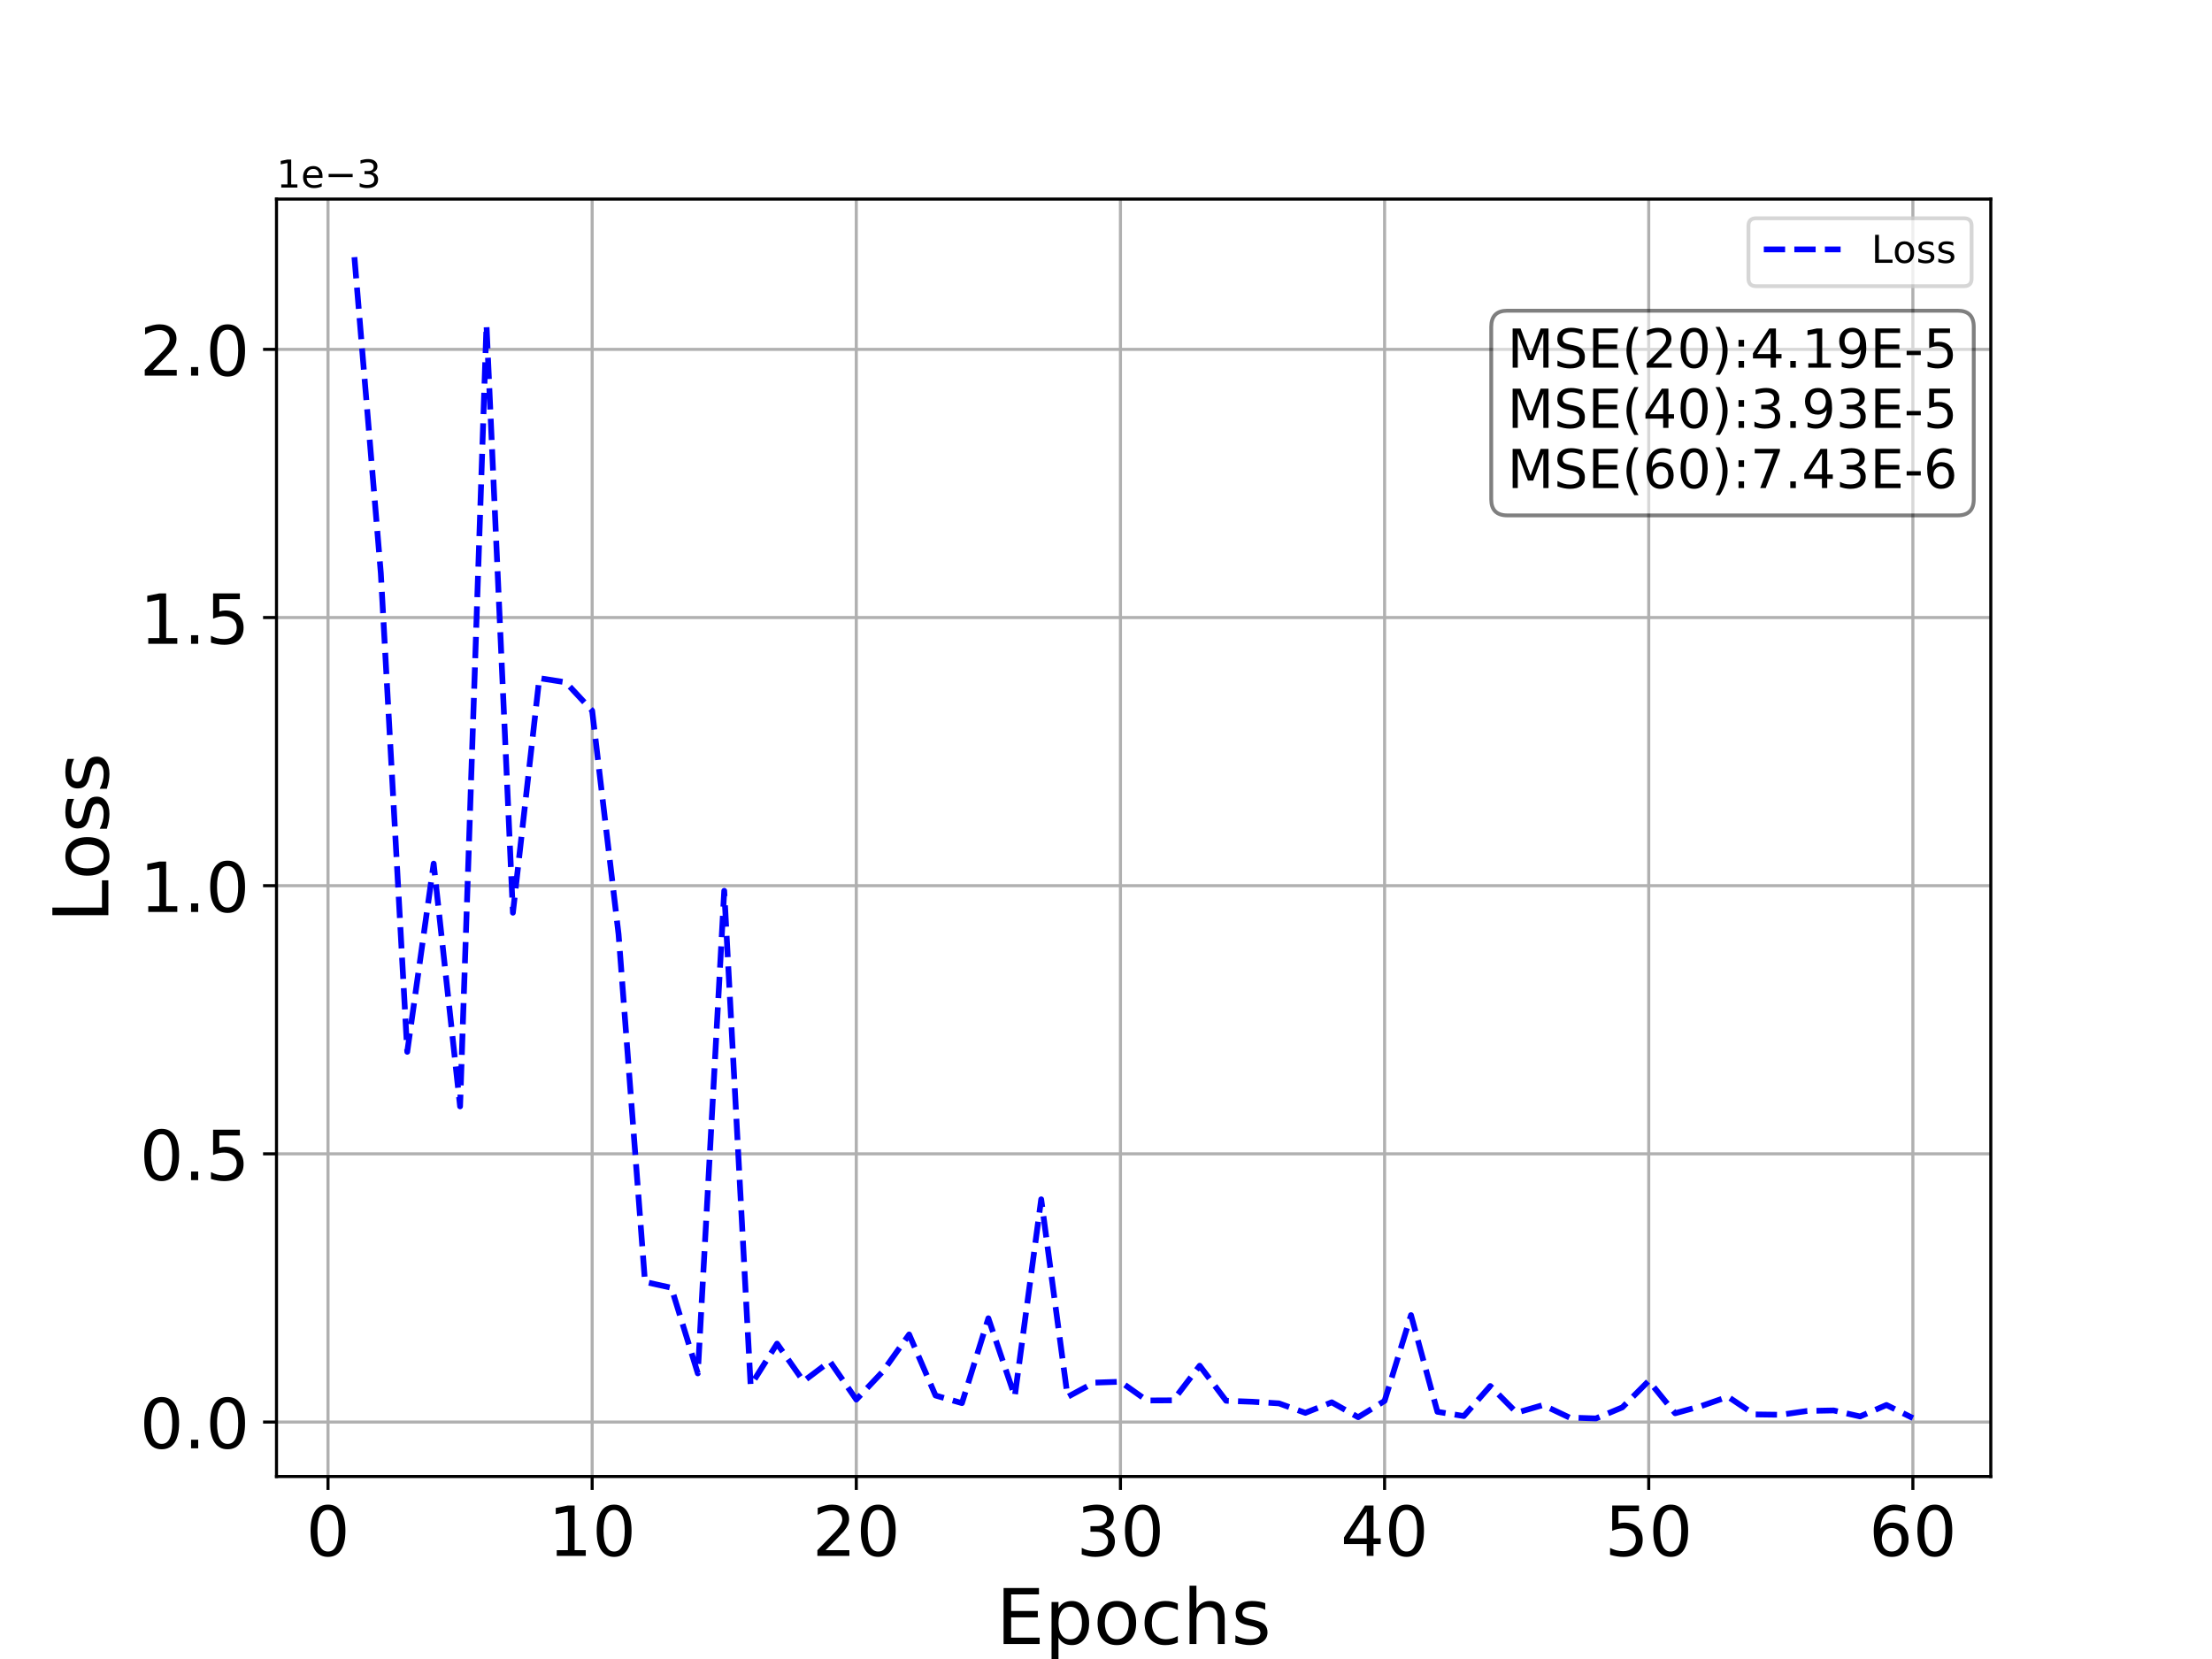
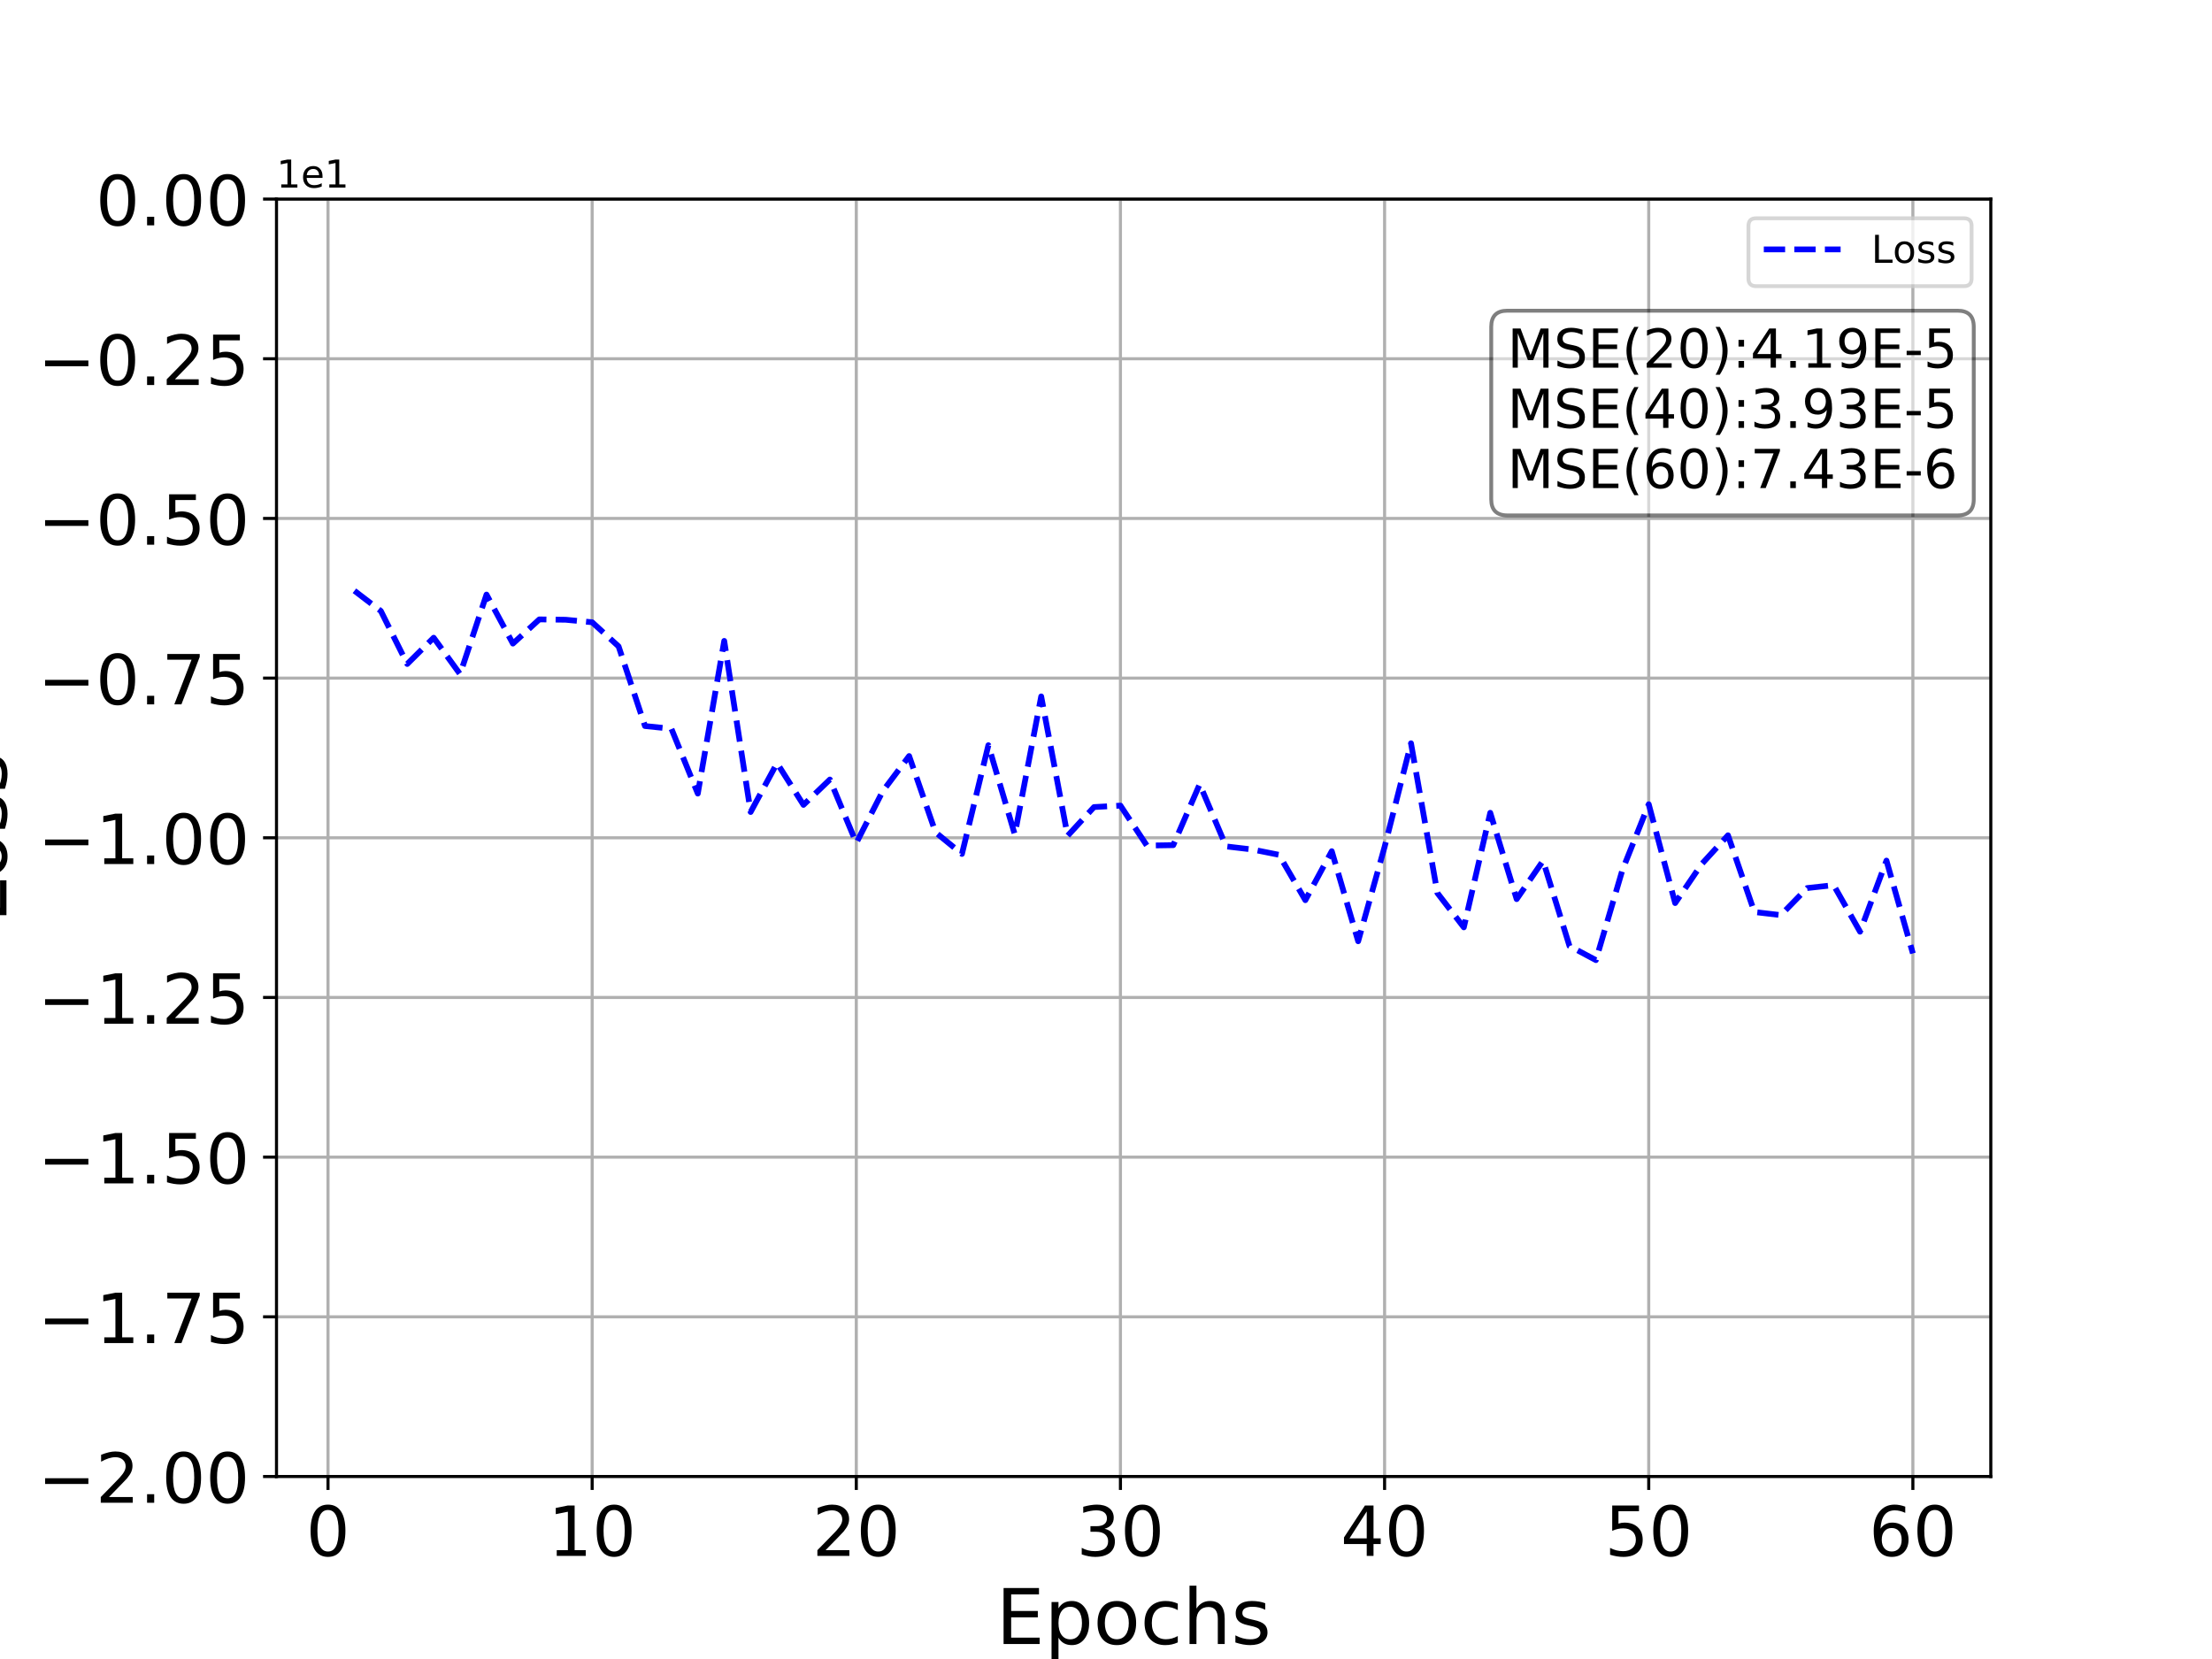
<svg xmlns="http://www.w3.org/2000/svg" xmlns:xlink="http://www.w3.org/1999/xlink" height="432pt" version="1.1" viewBox="0 0 576 432" width="576pt">
  <defs>
    <style type="text/css">
*{stroke-linecap:butt;stroke-linejoin:round;}
  </style>
  </defs>
  <g id="figure_1">
    <g id="patch_1">
      <path d="M 0 432  L 576 432  L 576 0  L 0 0  z " style="fill:#ffffff;" />
    </g>
    <g id="axes_1">
      <g id="patch_2">
        <path d="M 72 384.48  L 518.4 384.48  L 518.4 51.84  L 72 51.84  z " style="fill:#ffffff;" />
      </g>
      <g id="matplotlib.axis_1">
        <g id="xtick_1">
          <g id="line2d_1">
-             <path clip-path="url(#p76eb8c4e62)" d="M 85.413 384.48  L 85.413 51.84  " style="fill:none;stroke:#b0b0b0;stroke-linecap:square;stroke-width:0.8;" />
+             <path clip-path="url(#p4298203d7d)" d="M 85.413 384.48  L 85.413 51.84  " style="fill:none;stroke:#b0b0b0;stroke-linecap:square;stroke-width:0.8;" />
          </g>
          <g id="line2d_2">
            <defs>
-               <path d="M 0 0  L 0 3.5  " id="mac2c63459c" style="stroke:#000000;stroke-width:0.8;" />
-             </defs>
-             <g>
-               <use style="stroke:#000000;stroke-width:0.8;" x="85.413" xlink:href="#mac2c63459c" y="384.48" />
+               <path d="M 0 0  L 0 3.5  " id="m4c8b3e8c78" style="stroke:#000000;stroke-width:0.8;" />
+             </defs>
+             <g>
+               <use style="stroke:#000000;stroke-width:0.8;" x="85.413" xlink:href="#m4c8b3e8c78" y="384.48" />
            </g>
          </g>
          <g id="text_1">
            <defs>
              <path d="M 31.781 66.406  Q 24.172 66.406 20.328 58.906  Q 16.5 51.422 16.5 36.375  Q 16.5 21.391 20.328 13.891  Q 24.172 6.391 31.781 6.391  Q 39.453 6.391 43.281 13.891  Q 47.125 21.391 47.125 36.375  Q 47.125 51.422 43.281 58.906  Q 39.453 66.406 31.781 66.406  z M 31.781 74.219  Q 44.047 74.219 50.516 64.516  Q 56.984 54.828 56.984 36.375  Q 56.984 17.969 50.516 8.266  Q 44.047 -1.422 31.781 -1.422  Q 19.531 -1.422 13.062 8.266  Q 6.594 17.969 6.594 36.375  Q 6.594 54.828 13.062 64.516  Q 19.531 74.219 31.781 74.219  z " id="DejaVuSans-30" />
            </defs>
            <g transform="translate(79.68639 405.1572)scale(0.18 -0.18)">
              <use xlink:href="#DejaVuSans-30" />
            </g>
          </g>
        </g>
        <g id="xtick_2">
          <g id="line2d_3">
-             <path clip-path="url(#p76eb8c4e62)" d="M 154.195 384.48  L 154.195 51.84  " style="fill:none;stroke:#b0b0b0;stroke-linecap:square;stroke-width:0.8;" />
+             <path clip-path="url(#p4298203d7d)" d="M 154.195 384.48  L 154.195 51.84  " style="fill:none;stroke:#b0b0b0;stroke-linecap:square;stroke-width:0.8;" />
          </g>
          <g id="line2d_4">
            <g>
-               <use style="stroke:#000000;stroke-width:0.8;" x="154.195" xlink:href="#mac2c63459c" y="384.48" />
+               <use style="stroke:#000000;stroke-width:0.8;" x="154.195" xlink:href="#m4c8b3e8c78" y="384.48" />
            </g>
          </g>
          <g id="text_2">
            <defs>
              <path d="M 12.406 8.297  L 28.516 8.297  L 28.516 63.922  L 10.984 60.406  L 10.984 69.391  L 28.422 72.906  L 38.281 72.906  L 38.281 8.297  L 54.391 8.297  L 54.391 0  L 12.406 0  z " id="DejaVuSans-31" />
            </defs>
            <g transform="translate(142.7429 405.1572)scale(0.18 -0.18)">
              <use xlink:href="#DejaVuSans-31" />
              <use x="63.623" xlink:href="#DejaVuSans-30" />
            </g>
          </g>
        </g>
        <g id="xtick_3">
          <g id="line2d_5">
-             <path clip-path="url(#p76eb8c4e62)" d="M 222.978 384.48  L 222.978 51.84  " style="fill:none;stroke:#b0b0b0;stroke-linecap:square;stroke-width:0.8;" />
+             <path clip-path="url(#p4298203d7d)" d="M 222.978 384.48  L 222.978 51.84  " style="fill:none;stroke:#b0b0b0;stroke-linecap:square;stroke-width:0.8;" />
          </g>
          <g id="line2d_6">
            <g>
-               <use style="stroke:#000000;stroke-width:0.8;" x="222.978" xlink:href="#mac2c63459c" y="384.48" />
+               <use style="stroke:#000000;stroke-width:0.8;" x="222.978" xlink:href="#m4c8b3e8c78" y="384.48" />
            </g>
          </g>
          <g id="text_3">
            <defs>
              <path d="M 19.188 8.297  L 53.609 8.297  L 53.609 0  L 7.328 0  L 7.328 8.297  Q 12.938 14.109 22.625 23.891  Q 32.328 33.688 34.812 36.531  Q 39.547 41.844 41.422 45.531  Q 43.312 49.219 43.312 52.781  Q 43.312 58.594 39.234 62.25  Q 35.156 65.922 28.609 65.922  Q 23.969 65.922 18.812 64.312  Q 13.672 62.703 7.812 59.422  L 7.812 69.391  Q 13.766 71.781 18.938 73  Q 24.125 74.219 28.422 74.219  Q 39.75 74.219 46.484 68.547  Q 53.219 62.891 53.219 53.422  Q 53.219 48.922 51.531 44.891  Q 49.859 40.875 45.406 35.406  Q 44.188 33.984 37.641 27.219  Q 31.109 20.453 19.188 8.297  z " id="DejaVuSans-32" />
            </defs>
            <g transform="translate(211.5256 405.1572)scale(0.18 -0.18)">
              <use xlink:href="#DejaVuSans-32" />
              <use x="63.623" xlink:href="#DejaVuSans-30" />
            </g>
          </g>
        </g>
        <g id="xtick_4">
          <g id="line2d_7">
-             <path clip-path="url(#p76eb8c4e62)" d="M 291.761 384.48  L 291.761 51.84  " style="fill:none;stroke:#b0b0b0;stroke-linecap:square;stroke-width:0.8;" />
+             <path clip-path="url(#p4298203d7d)" d="M 291.761 384.48  L 291.761 51.84  " style="fill:none;stroke:#b0b0b0;stroke-linecap:square;stroke-width:0.8;" />
          </g>
          <g id="line2d_8">
            <g>
-               <use style="stroke:#000000;stroke-width:0.8;" x="291.761" xlink:href="#mac2c63459c" y="384.48" />
+               <use style="stroke:#000000;stroke-width:0.8;" x="291.761" xlink:href="#m4c8b3e8c78" y="384.48" />
            </g>
          </g>
          <g id="text_4">
            <defs>
              <path d="M 40.578 39.312  Q 47.656 37.797 51.625 33  Q 55.609 28.219 55.609 21.188  Q 55.609 10.406 48.188 4.484  Q 40.766 -1.422 27.094 -1.422  Q 22.516 -1.422 17.656 -0.516  Q 12.797 0.391 7.625 2.203  L 7.625 11.719  Q 11.719 9.328 16.594 8.109  Q 21.484 6.891 26.812 6.891  Q 36.078 6.891 40.938 10.547  Q 45.797 14.203 45.797 21.188  Q 45.797 27.641 41.281 31.266  Q 36.766 34.906 28.719 34.906  L 20.219 34.906  L 20.219 43.016  L 29.109 43.016  Q 36.375 43.016 40.234 45.922  Q 44.094 48.828 44.094 54.297  Q 44.094 59.906 40.109 62.906  Q 36.141 65.922 28.719 65.922  Q 24.656 65.922 20.016 65.031  Q 15.375 64.156 9.812 62.312  L 9.812 71.094  Q 15.438 72.656 20.344 73.438  Q 25.25 74.219 29.594 74.219  Q 40.828 74.219 47.359 69.109  Q 53.906 64.016 53.906 55.328  Q 53.906 49.266 50.438 45.094  Q 46.969 40.922 40.578 39.312  z " id="DejaVuSans-33" />
            </defs>
            <g transform="translate(280.3084 405.1572)scale(0.18 -0.18)">
              <use xlink:href="#DejaVuSans-33" />
              <use x="63.623" xlink:href="#DejaVuSans-30" />
            </g>
          </g>
        </g>
        <g id="xtick_5">
          <g id="line2d_9">
-             <path clip-path="url(#p76eb8c4e62)" d="M 360.544 384.48  L 360.544 51.84  " style="fill:none;stroke:#b0b0b0;stroke-linecap:square;stroke-width:0.8;" />
+             <path clip-path="url(#p4298203d7d)" d="M 360.544 384.48  L 360.544 51.84  " style="fill:none;stroke:#b0b0b0;stroke-linecap:square;stroke-width:0.8;" />
          </g>
          <g id="line2d_10">
            <g>
-               <use style="stroke:#000000;stroke-width:0.8;" x="360.544" xlink:href="#mac2c63459c" y="384.48" />
+               <use style="stroke:#000000;stroke-width:0.8;" x="360.544" xlink:href="#m4c8b3e8c78" y="384.48" />
            </g>
          </g>
          <g id="text_5">
            <defs>
              <path d="M 37.797 64.312  L 12.891 25.391  L 37.797 25.391  z M 35.203 72.906  L 47.609 72.906  L 47.609 25.391  L 58.016 25.391  L 58.016 17.188  L 47.609 17.188  L 47.609 0  L 37.797 0  L 37.797 17.188  L 4.891 17.188  L 4.891 26.703  z " id="DejaVuSans-34" />
            </defs>
            <g transform="translate(349.0911 405.1572)scale(0.18 -0.18)">
              <use xlink:href="#DejaVuSans-34" />
              <use x="63.623" xlink:href="#DejaVuSans-30" />
            </g>
          </g>
        </g>
        <g id="xtick_6">
          <g id="line2d_11">
-             <path clip-path="url(#p76eb8c4e62)" d="M 429.326 384.48  L 429.326 51.84  " style="fill:none;stroke:#b0b0b0;stroke-linecap:square;stroke-width:0.8;" />
+             <path clip-path="url(#p4298203d7d)" d="M 429.326 384.48  L 429.326 51.84  " style="fill:none;stroke:#b0b0b0;stroke-linecap:square;stroke-width:0.8;" />
          </g>
          <g id="line2d_12">
            <g>
-               <use style="stroke:#000000;stroke-width:0.8;" x="429.326" xlink:href="#mac2c63459c" y="384.48" />
+               <use style="stroke:#000000;stroke-width:0.8;" x="429.326" xlink:href="#m4c8b3e8c78" y="384.48" />
            </g>
          </g>
          <g id="text_6">
            <defs>
              <path d="M 10.797 72.906  L 49.516 72.906  L 49.516 64.594  L 19.828 64.594  L 19.828 46.734  Q 21.969 47.469 24.109 47.828  Q 26.266 48.188 28.422 48.188  Q 40.625 48.188 47.75 41.5  Q 54.891 34.812 54.891 23.391  Q 54.891 11.625 47.562 5.094  Q 40.234 -1.422 26.906 -1.422  Q 22.312 -1.422 17.547 -0.641  Q 12.797 0.141 7.719 1.703  L 7.719 11.625  Q 12.109 9.234 16.797 8.062  Q 21.484 6.891 26.703 6.891  Q 35.156 6.891 40.078 11.328  Q 45.016 15.766 45.016 23.391  Q 45.016 31 40.078 35.438  Q 35.156 39.891 26.703 39.891  Q 22.75 39.891 18.812 39.016  Q 14.891 38.141 10.797 36.281  z " id="DejaVuSans-35" />
            </defs>
            <g transform="translate(417.8738 405.1572)scale(0.18 -0.18)">
              <use xlink:href="#DejaVuSans-35" />
              <use x="63.623" xlink:href="#DejaVuSans-30" />
            </g>
          </g>
        </g>
        <g id="xtick_7">
          <g id="line2d_13">
-             <path clip-path="url(#p76eb8c4e62)" d="M 498.109 384.48  L 498.109 51.84  " style="fill:none;stroke:#b0b0b0;stroke-linecap:square;stroke-width:0.8;" />
+             <path clip-path="url(#p4298203d7d)" d="M 498.109 384.48  L 498.109 51.84  " style="fill:none;stroke:#b0b0b0;stroke-linecap:square;stroke-width:0.8;" />
          </g>
          <g id="line2d_14">
            <g>
-               <use style="stroke:#000000;stroke-width:0.8;" x="498.109" xlink:href="#mac2c63459c" y="384.48" />
+               <use style="stroke:#000000;stroke-width:0.8;" x="498.109" xlink:href="#m4c8b3e8c78" y="384.48" />
            </g>
          </g>
          <g id="text_7">
            <defs>
              <path d="M 33.016 40.375  Q 26.375 40.375 22.484 35.828  Q 18.609 31.297 18.609 23.391  Q 18.609 15.531 22.484 10.953  Q 26.375 6.391 33.016 6.391  Q 39.656 6.391 43.531 10.953  Q 47.406 15.531 47.406 23.391  Q 47.406 31.297 43.531 35.828  Q 39.656 40.375 33.016 40.375  z M 52.594 71.297  L 52.594 62.312  Q 48.875 64.062 45.094 64.984  Q 41.312 65.922 37.594 65.922  Q 27.828 65.922 22.672 59.328  Q 17.531 52.734 16.797 39.406  Q 19.672 43.656 24.016 45.922  Q 28.375 48.188 33.594 48.188  Q 44.578 48.188 50.953 41.516  Q 57.328 34.859 57.328 23.391  Q 57.328 12.156 50.688 5.359  Q 44.047 -1.422 33.016 -1.422  Q 20.359 -1.422 13.672 8.266  Q 6.984 17.969 6.984 36.375  Q 6.984 53.656 15.188 63.938  Q 23.391 74.219 37.203 74.219  Q 40.922 74.219 44.703 73.484  Q 48.484 72.75 52.594 71.297  z " id="DejaVuSans-36" />
            </defs>
            <g transform="translate(486.6566 405.1572)scale(0.18 -0.18)">
              <use xlink:href="#DejaVuSans-36" />
              <use x="63.623" xlink:href="#DejaVuSans-30" />
            </g>
          </g>
        </g>
        <g id="text_8">
          <defs>
            <path d="M 9.812 72.906  L 55.906 72.906  L 55.906 64.594  L 19.672 64.594  L 19.672 43.016  L 54.391 43.016  L 54.391 34.719  L 19.672 34.719  L 19.672 8.297  L 56.781 8.297  L 56.781 0  L 9.812 0  z " id="DejaVuSans-45" />
            <path d="M 18.109 8.203  L 18.109 -20.797  L 9.078 -20.797  L 9.078 54.688  L 18.109 54.688  L 18.109 46.391  Q 20.953 51.266 25.266 53.625  Q 29.594 56 35.594 56  Q 45.562 56 51.781 48.094  Q 58.016 40.188 58.016 27.297  Q 58.016 14.406 51.781 6.484  Q 45.562 -1.422 35.594 -1.422  Q 29.594 -1.422 25.266 0.953  Q 20.953 3.328 18.109 8.203  z M 48.688 27.297  Q 48.688 37.203 44.609 42.844  Q 40.531 48.484 33.406 48.484  Q 26.266 48.484 22.188 42.844  Q 18.109 37.203 18.109 27.297  Q 18.109 17.391 22.188 11.75  Q 26.266 6.109 33.406 6.109  Q 40.531 6.109 44.609 11.75  Q 48.688 17.391 48.688 27.297  z " id="DejaVuSans-70" />
            <path d="M 30.609 48.391  Q 23.391 48.391 19.188 42.75  Q 14.984 37.109 14.984 27.297  Q 14.984 17.484 19.156 11.844  Q 23.344 6.203 30.609 6.203  Q 37.797 6.203 41.984 11.859  Q 46.188 17.531 46.188 27.297  Q 46.188 37.016 41.984 42.703  Q 37.797 48.391 30.609 48.391  z M 30.609 56  Q 42.328 56 49.016 48.375  Q 55.719 40.766 55.719 27.297  Q 55.719 13.875 49.016 6.219  Q 42.328 -1.422 30.609 -1.422  Q 18.844 -1.422 12.172 6.219  Q 5.516 13.875 5.516 27.297  Q 5.516 40.766 12.172 48.375  Q 18.844 56 30.609 56  z " id="DejaVuSans-6f" />
            <path d="M 48.781 52.594  L 48.781 44.188  Q 44.969 46.297 41.141 47.344  Q 37.312 48.391 33.406 48.391  Q 24.656 48.391 19.812 42.844  Q 14.984 37.312 14.984 27.297  Q 14.984 17.281 19.812 11.734  Q 24.656 6.203 33.406 6.203  Q 37.312 6.203 41.141 7.25  Q 44.969 8.297 48.781 10.406  L 48.781 2.094  Q 45.016 0.344 40.984 -0.531  Q 36.969 -1.422 32.422 -1.422  Q 20.062 -1.422 12.781 6.344  Q 5.516 14.109 5.516 27.297  Q 5.516 40.672 12.859 48.328  Q 20.219 56 33.016 56  Q 37.156 56 41.109 55.141  Q 45.062 54.297 48.781 52.594  z " id="DejaVuSans-63" />
            <path d="M 54.891 33.016  L 54.891 0  L 45.906 0  L 45.906 32.719  Q 45.906 40.484 42.875 44.328  Q 39.844 48.188 33.797 48.188  Q 26.516 48.188 22.312 43.547  Q 18.109 38.922 18.109 30.906  L 18.109 0  L 9.078 0  L 9.078 75.984  L 18.109 75.984  L 18.109 46.188  Q 21.344 51.125 25.703 53.562  Q 30.078 56 35.797 56  Q 45.219 56 50.047 50.172  Q 54.891 44.344 54.891 33.016  z " id="DejaVuSans-68" />
            <path d="M 44.281 53.078  L 44.281 44.578  Q 40.484 46.531 36.375 47.5  Q 32.281 48.484 27.875 48.484  Q 21.188 48.484 17.844 46.438  Q 14.5 44.391 14.5 40.281  Q 14.5 37.156 16.891 35.375  Q 19.281 33.594 26.516 31.984  L 29.594 31.297  Q 39.156 29.25 43.188 25.516  Q 47.219 21.781 47.219 15.094  Q 47.219 7.469 41.188 3.016  Q 35.156 -1.422 24.609 -1.422  Q 20.219 -1.422 15.453 -0.562  Q 10.688 0.297 5.422 2  L 5.422 11.281  Q 10.406 8.688 15.234 7.391  Q 20.062 6.109 24.812 6.109  Q 31.156 6.109 34.562 8.281  Q 37.984 10.453 37.984 14.406  Q 37.984 18.062 35.516 20.016  Q 33.062 21.969 24.703 23.781  L 21.578 24.516  Q 13.234 26.266 9.516 29.906  Q 5.812 33.547 5.812 39.891  Q 5.812 47.609 11.281 51.797  Q 16.75 56 26.812 56  Q 31.781 56 36.172 55.266  Q 40.578 54.547 44.281 53.078  z " id="DejaVuSans-73" />
          </defs>
          <g transform="translate(259.3687 428.0975)scale(0.2 -0.2)">
            <use xlink:href="#DejaVuSans-45" />
            <use x="63.184" xlink:href="#DejaVuSans-70" />
            <use x="126.66" xlink:href="#DejaVuSans-6f" />
            <use x="187.842" xlink:href="#DejaVuSans-63" />
            <use x="242.822" xlink:href="#DejaVuSans-68" />
            <use x="306.201" xlink:href="#DejaVuSans-73" />
          </g>
        </g>
      </g>
      <g id="matplotlib.axis_2">
        <g id="ytick_1">
          <g id="line2d_15">
-             <path clip-path="url(#p76eb8c4e62)" d="M 72 370.294  L 518.4 370.294  " style="fill:none;stroke:#b0b0b0;stroke-linecap:square;stroke-width:0.8;" />
+             <path clip-path="url(#p4298203d7d)" d="M 72 384.48  L 518.4 384.48  " style="fill:none;stroke:#b0b0b0;stroke-linecap:square;stroke-width:0.8;" />
          </g>
          <g id="line2d_16">
            <defs>
-               <path d="M 0 0  L -3.5 0  " id="mf7bc21097d" style="stroke:#000000;stroke-width:0.8;" />
-             </defs>
-             <g>
-               <use style="stroke:#000000;stroke-width:0.8;" x="72" xlink:href="#mf7bc21097d" y="370.294" />
+               <path d="M 0 0  L -3.5 0  " id="m30a574f40e" style="stroke:#000000;stroke-width:0.8;" />
+             </defs>
+             <g>
+               <use style="stroke:#000000;stroke-width:0.8;" x="72" xlink:href="#m30a574f40e" y="384.48" />
            </g>
          </g>
          <g id="text_9">
            <defs>
+               <path d="M 10.594 35.5  L 73.188 35.5  L 73.188 27.203  L 10.594 27.203  z " id="DejaVuSans-2212" />
              <path d="M 10.688 12.406  L 21 12.406  L 21 0  L 10.688 0  z " id="DejaVuSans-2e" />
            </defs>
-             <g transform="translate(36.37438 377.1327)scale(0.18 -0.18)">
+             <g transform="translate(9.838438 391.3186)scale(0.18 -0.18)">
+               <use xlink:href="#DejaVuSans-2212" />
+               <use x="83.789" xlink:href="#DejaVuSans-32" />
+               <use x="147.412" xlink:href="#DejaVuSans-2e" />
+               <use x="179.199" xlink:href="#DejaVuSans-30" />
+               <use x="242.822" xlink:href="#DejaVuSans-30" />
+             </g>
+           </g>
+         </g>
+         <g id="ytick_2">
+           <g id="line2d_17">
+             <path clip-path="url(#p4298203d7d)" d="M 72 342.9  L 518.4 342.9  " style="fill:none;stroke:#b0b0b0;stroke-linecap:square;stroke-width:0.8;" />
+           </g>
+           <g id="line2d_18">
+             <g>
+               <use style="stroke:#000000;stroke-width:0.8;" x="72" xlink:href="#m30a574f40e" y="342.9" />
+             </g>
+           </g>
+           <g id="text_10">
+             <defs>
+               <path d="M 8.203 72.906  L 55.078 72.906  L 55.078 68.703  L 28.609 0  L 18.312 0  L 43.219 64.594  L 8.203 64.594  z " id="DejaVuSans-37" />
+             </defs>
+             <g transform="translate(9.838438 349.7386)scale(0.18 -0.18)">
+               <use xlink:href="#DejaVuSans-2212" />
+               <use x="83.789" xlink:href="#DejaVuSans-31" />
+               <use x="147.412" xlink:href="#DejaVuSans-2e" />
+               <use x="179.199" xlink:href="#DejaVuSans-37" />
+               <use x="242.822" xlink:href="#DejaVuSans-35" />
+             </g>
+           </g>
+         </g>
+         <g id="ytick_3">
+           <g id="line2d_19">
+             <path clip-path="url(#p4298203d7d)" d="M 72 301.32  L 518.4 301.32  " style="fill:none;stroke:#b0b0b0;stroke-linecap:square;stroke-width:0.8;" />
+           </g>
+           <g id="line2d_20">
+             <g>
+               <use style="stroke:#000000;stroke-width:0.8;" x="72" xlink:href="#m30a574f40e" y="301.32" />
+             </g>
+           </g>
+           <g id="text_11">
+             <g transform="translate(9.838438 308.1586)scale(0.18 -0.18)">
+               <use xlink:href="#DejaVuSans-2212" />
+               <use x="83.789" xlink:href="#DejaVuSans-31" />
+               <use x="147.412" xlink:href="#DejaVuSans-2e" />
+               <use x="179.199" xlink:href="#DejaVuSans-35" />
+               <use x="242.822" xlink:href="#DejaVuSans-30" />
+             </g>
+           </g>
+         </g>
+         <g id="ytick_4">
+           <g id="line2d_21">
+             <path clip-path="url(#p4298203d7d)" d="M 72 259.74  L 518.4 259.74  " style="fill:none;stroke:#b0b0b0;stroke-linecap:square;stroke-width:0.8;" />
+           </g>
+           <g id="line2d_22">
+             <g>
+               <use style="stroke:#000000;stroke-width:0.8;" x="72" xlink:href="#m30a574f40e" y="259.74" />
+             </g>
+           </g>
+           <g id="text_12">
+             <g transform="translate(9.838438 266.5786)scale(0.18 -0.18)">
+               <use xlink:href="#DejaVuSans-2212" />
+               <use x="83.789" xlink:href="#DejaVuSans-31" />
+               <use x="147.412" xlink:href="#DejaVuSans-2e" />
+               <use x="179.199" xlink:href="#DejaVuSans-32" />
+               <use x="242.822" xlink:href="#DejaVuSans-35" />
+             </g>
+           </g>
+         </g>
+         <g id="ytick_5">
+           <g id="line2d_23">
+             <path clip-path="url(#p4298203d7d)" d="M 72 218.16  L 518.4 218.16  " style="fill:none;stroke:#b0b0b0;stroke-linecap:square;stroke-width:0.8;" />
+           </g>
+           <g id="line2d_24">
+             <g>
+               <use style="stroke:#000000;stroke-width:0.8;" x="72" xlink:href="#m30a574f40e" y="218.16" />
+             </g>
+           </g>
+           <g id="text_13">
+             <g transform="translate(9.838438 224.9986)scale(0.18 -0.18)">
+               <use xlink:href="#DejaVuSans-2212" />
+               <use x="83.789" xlink:href="#DejaVuSans-31" />
+               <use x="147.412" xlink:href="#DejaVuSans-2e" />
+               <use x="179.199" xlink:href="#DejaVuSans-30" />
+               <use x="242.822" xlink:href="#DejaVuSans-30" />
+             </g>
+           </g>
+         </g>
+         <g id="ytick_6">
+           <g id="line2d_25">
+             <path clip-path="url(#p4298203d7d)" d="M 72 176.58  L 518.4 176.58  " style="fill:none;stroke:#b0b0b0;stroke-linecap:square;stroke-width:0.8;" />
+           </g>
+           <g id="line2d_26">
+             <g>
+               <use style="stroke:#000000;stroke-width:0.8;" x="72" xlink:href="#m30a574f40e" y="176.58" />
+             </g>
+           </g>
+           <g id="text_14">
+             <g transform="translate(9.838438 183.4186)scale(0.18 -0.18)">
+               <use xlink:href="#DejaVuSans-2212" />
+               <use x="83.789" xlink:href="#DejaVuSans-30" />
+               <use x="147.412" xlink:href="#DejaVuSans-2e" />
+               <use x="179.199" xlink:href="#DejaVuSans-37" />
+               <use x="242.822" xlink:href="#DejaVuSans-35" />
+             </g>
+           </g>
+         </g>
+         <g id="ytick_7">
+           <g id="line2d_27">
+             <path clip-path="url(#p4298203d7d)" d="M 72 135  L 518.4 135  " style="fill:none;stroke:#b0b0b0;stroke-linecap:square;stroke-width:0.8;" />
+           </g>
+           <g id="line2d_28">
+             <g>
+               <use style="stroke:#000000;stroke-width:0.8;" x="72" xlink:href="#m30a574f40e" y="135" />
+             </g>
+           </g>
+           <g id="text_15">
+             <g transform="translate(9.838438 141.8386)scale(0.18 -0.18)">
+               <use xlink:href="#DejaVuSans-2212" />
+               <use x="83.789" xlink:href="#DejaVuSans-30" />
+               <use x="147.412" xlink:href="#DejaVuSans-2e" />
+               <use x="179.199" xlink:href="#DejaVuSans-35" />
+               <use x="242.822" xlink:href="#DejaVuSans-30" />
+             </g>
+           </g>
+         </g>
+         <g id="ytick_8">
+           <g id="line2d_29">
+             <path clip-path="url(#p4298203d7d)" d="M 72 93.42  L 518.4 93.42  " style="fill:none;stroke:#b0b0b0;stroke-linecap:square;stroke-width:0.8;" />
+           </g>
+           <g id="line2d_30">
+             <g>
+               <use style="stroke:#000000;stroke-width:0.8;" x="72" xlink:href="#m30a574f40e" y="93.42" />
+             </g>
+           </g>
+           <g id="text_16">
+             <g transform="translate(9.838438 100.2586)scale(0.18 -0.18)">
+               <use xlink:href="#DejaVuSans-2212" />
+               <use x="83.789" xlink:href="#DejaVuSans-30" />
+               <use x="147.412" xlink:href="#DejaVuSans-2e" />
+               <use x="179.199" xlink:href="#DejaVuSans-32" />
+               <use x="242.822" xlink:href="#DejaVuSans-35" />
+             </g>
+           </g>
+         </g>
+         <g id="ytick_9">
+           <g id="line2d_31">
+             <path clip-path="url(#p4298203d7d)" d="M 72 51.84  L 518.4 51.84  " style="fill:none;stroke:#b0b0b0;stroke-linecap:square;stroke-width:0.8;" />
+           </g>
+           <g id="line2d_32">
+             <g>
+               <use style="stroke:#000000;stroke-width:0.8;" x="72" xlink:href="#m30a574f40e" y="51.84" />
+             </g>
+           </g>
+           <g id="text_17">
+             <g transform="translate(24.92188 58.67859)scale(0.18 -0.18)">
              <use xlink:href="#DejaVuSans-30" />
              <use x="63.623" xlink:href="#DejaVuSans-2e" />
              <use x="95.41" xlink:href="#DejaVuSans-30" />
-             </g>
-           </g>
-         </g>
-         <g id="ytick_2">
-           <g id="line2d_17">
-             <path clip-path="url(#p76eb8c4e62)" d="M 72 300.464  L 518.4 300.464  " style="fill:none;stroke:#b0b0b0;stroke-linecap:square;stroke-width:0.8;" />
-           </g>
-           <g id="line2d_18">
-             <g>
-               <use style="stroke:#000000;stroke-width:0.8;" x="72" xlink:href="#mf7bc21097d" y="300.464" />
-             </g>
-           </g>
-           <g id="text_10">
-             <g transform="translate(36.37438 307.3024)scale(0.18 -0.18)">
-               <use xlink:href="#DejaVuSans-30" />
-               <use x="63.623" xlink:href="#DejaVuSans-2e" />
-               <use x="95.41" xlink:href="#DejaVuSans-35" />
-             </g>
-           </g>
-         </g>
-         <g id="ytick_3">
-           <g id="line2d_19">
-             <path clip-path="url(#p76eb8c4e62)" d="M 72 230.634  L 518.4 230.634  " style="fill:none;stroke:#b0b0b0;stroke-linecap:square;stroke-width:0.8;" />
-           </g>
-           <g id="line2d_20">
-             <g>
-               <use style="stroke:#000000;stroke-width:0.8;" x="72" xlink:href="#mf7bc21097d" y="230.634" />
-             </g>
-           </g>
-           <g id="text_11">
-             <g transform="translate(36.37438 237.4721)scale(0.18 -0.18)">
-               <use xlink:href="#DejaVuSans-31" />
-               <use x="63.623" xlink:href="#DejaVuSans-2e" />
-               <use x="95.41" xlink:href="#DejaVuSans-30" />
-             </g>
-           </g>
-         </g>
-         <g id="ytick_4">
-           <g id="line2d_21">
-             <path clip-path="url(#p76eb8c4e62)" d="M 72 160.803  L 518.4 160.803  " style="fill:none;stroke:#b0b0b0;stroke-linecap:square;stroke-width:0.8;" />
-           </g>
-           <g id="line2d_22">
-             <g>
-               <use style="stroke:#000000;stroke-width:0.8;" x="72" xlink:href="#mf7bc21097d" y="160.803" />
-             </g>
-           </g>
-           <g id="text_12">
-             <g transform="translate(36.37438 167.6419)scale(0.18 -0.18)">
-               <use xlink:href="#DejaVuSans-31" />
-               <use x="63.623" xlink:href="#DejaVuSans-2e" />
-               <use x="95.41" xlink:href="#DejaVuSans-35" />
-             </g>
-           </g>
-         </g>
-         <g id="ytick_5">
-           <g id="line2d_23">
-             <path clip-path="url(#p76eb8c4e62)" d="M 72 90.973  L 518.4 90.973  " style="fill:none;stroke:#b0b0b0;stroke-linecap:square;stroke-width:0.8;" />
-           </g>
-           <g id="line2d_24">
-             <g>
-               <use style="stroke:#000000;stroke-width:0.8;" x="72" xlink:href="#mf7bc21097d" y="90.973" />
-             </g>
-           </g>
-           <g id="text_13">
-             <g transform="translate(36.37438 97.81159)scale(0.18 -0.18)">
-               <use xlink:href="#DejaVuSans-32" />
-               <use x="63.623" xlink:href="#DejaVuSans-2e" />
-               <use x="95.41" xlink:href="#DejaVuSans-30" />
-             </g>
-           </g>
-         </g>
-         <g id="text_14">
+               <use x="159.033" xlink:href="#DejaVuSans-30" />
+             </g>
+           </g>
+         </g>
+         <g id="text_18">
          <defs>
            <path d="M 9.812 72.906  L 19.672 72.906  L 19.672 8.297  L 55.172 8.297  L 55.172 0  L 9.812 0  z " id="DejaVuSans-4c" />
          </defs>
-           <g transform="translate(28.215 240.2678)rotate(-90)scale(0.2 -0.2)">
+           <g transform="translate(1.679063 240.2678)rotate(-90)scale(0.2 -0.2)">
            <use xlink:href="#DejaVuSans-4c" />
            <use x="55.697" xlink:href="#DejaVuSans-6f" />
            <use x="116.879" xlink:href="#DejaVuSans-73" />
            <use x="168.979" xlink:href="#DejaVuSans-73" />
          </g>
        </g>
-         <g id="text_15">
+         <g id="text_19">
          <defs>
            <path d="M 56.203 29.594  L 56.203 25.203  L 14.891 25.203  Q 15.484 15.922 20.484 11.062  Q 25.484 6.203 34.422 6.203  Q 39.594 6.203 44.453 7.469  Q 49.312 8.734 54.109 11.281  L 54.109 2.781  Q 49.266 0.734 44.188 -0.344  Q 39.109 -1.422 33.891 -1.422  Q 20.797 -1.422 13.156 6.188  Q 5.516 13.812 5.516 26.812  Q 5.516 40.234 12.766 48.109  Q 20.016 56 32.328 56  Q 43.359 56 49.781 48.891  Q 56.203 41.797 56.203 29.594  z M 47.219 32.234  Q 47.125 39.594 43.094 43.984  Q 39.062 48.391 32.422 48.391  Q 24.906 48.391 20.391 44.141  Q 15.875 39.891 15.188 32.172  z " id="DejaVuSans-65" />
-             <path d="M 10.594 35.5  L 73.188 35.5  L 73.188 27.203  L 10.594 27.203  z " id="DejaVuSans-2212" />
          </defs>
          <g transform="translate(72 48.84)scale(0.1 -0.1)">
            <use xlink:href="#DejaVuSans-31" />
            <use x="63.623" xlink:href="#DejaVuSans-65" />
-             <use x="125.146" xlink:href="#DejaVuSans-2212" />
-             <use x="208.936" xlink:href="#DejaVuSans-33" />
-           </g>
-         </g>
-       </g>
-       <g id="line2d_25">
-         <path clip-path="url(#p76eb8c4e62)" d="M 92.291 66.96  L 99.169 149.294  L 106.047 273.892  L 112.926 224.885  L 119.804 288.097  L 126.682 84.602  L 133.561 237.671  L 140.439 176.592  L 147.317 177.669  L 154.195 185.06  L 161.074 243.293  L 167.952 333.811  L 174.83 335.329  L 181.708 357.628  L 188.587 231.96  L 195.465 360.798  L 202.343 349.881  L 209.222 359.679  L 216.1 354.505  L 222.978 364.449  L 229.856 357.155  L 236.735 347.487  L 243.613 363.386  L 250.491 365.369  L 257.369 343.279  L 264.248 363.614  L 271.126 312.292  L 278.004 363.753  L 284.883 360.036  L 291.761 359.8  L 298.639 364.68  L 305.517 364.643  L 312.396 355.627  L 319.274 364.753  L 326.152 365.017  L 333.031 365.435  L 339.909 367.906  L 346.787 365.154  L 353.665 369.039  L 360.544 364.799  L 367.422 342.448  L 374.3 367.626  L 381.178 368.734  L 388.057 360.915  L 394.935 367.867  L 401.813 365.87  L 408.692 369.129  L 415.57 369.36  L 422.448 366.482  L 429.326 359.572  L 436.205 368.013  L 443.083 366.102  L 449.961 363.7  L 456.839 368.31  L 463.718 368.404  L 470.596 367.407  L 477.474 367.273  L 484.353 368.837  L 491.231 365.857  L 498.109 369.257  " style="fill:none;stroke:#0000ff;stroke-dasharray:5.55,2.4;stroke-dashoffset:0;stroke-width:1.5;" />
+             <use x="125.146" xlink:href="#DejaVuSans-31" />
+           </g>
+         </g>
+       </g>
+       <g id="line2d_33">
+         <path clip-path="url(#p4298203d7d)" d="M 92.291 153.83  L 99.169 159.097  L 106.047 172.895  L 112.926 166.059  L 119.804 175.546  L 126.682 154.826  L 133.561 167.59  L 140.439 161.289  L 147.317 161.382  L 154.195 162.033  L 161.074 168.31  L 167.952 189.056  L 174.83 189.763  L 181.708 206.651  L 188.587 166.888  L 195.465 211.442  L 202.343 198.714  L 209.222 209.589  L 216.1 202.985  L 222.978 219.513  L 229.856 206.042  L 236.735 196.869  L 243.613 216.734  L 250.491 222.361  L 257.369 194.053  L 264.248 217.292  L 271.126 181.345  L 278.004 217.643  L 284.883 210.158  L 291.761 209.781  L 298.639 220.185  L 305.517 220.076  L 312.396 204.212  L 319.274 220.4  L 326.152 221.213  L 333.031 222.587  L 339.909 234.403  L 346.787 221.65  L 353.665 245.101  L 360.544 220.541  L 367.422 193.549  L 374.3 232.554  L 381.178 241.48  L 388.057 211.649  L 394.935 234.132  L 401.813 224.147  L 408.692 246.336  L 415.57 250.013  L 422.448 226.623  L 429.326 209.423  L 436.205 235.16  L 443.083 225.042  L 449.961 217.508  L 456.839 237.486  L 463.718 238.294  L 470.596 231.247  L 477.474 230.488  L 484.353 242.613  L 491.231 224.098  L 498.109 248.268  " style="fill:none;stroke:#0000ff;stroke-dasharray:5.55,2.4;stroke-dashoffset:0;stroke-width:1.5;" />
      </g>
      <g id="patch_3">
        <path d="M 72 384.48  L 72 51.84  " style="fill:none;stroke:#000000;stroke-linecap:square;stroke-linejoin:miter;stroke-width:0.8;" />
      </g>
      <g id="patch_4">
        <path d="M 518.4 384.48  L 518.4 51.84  " style="fill:none;stroke:#000000;stroke-linecap:square;stroke-linejoin:miter;stroke-width:0.8;" />
      </g>
      <g id="patch_5">
        <path d="M 72 384.48  L 518.4 384.48  " style="fill:none;stroke:#000000;stroke-linecap:square;stroke-linejoin:miter;stroke-width:0.8;" />
      </g>
      <g id="patch_6">
        <path d="M 72 51.84  L 518.4 51.84  " style="fill:none;stroke:#000000;stroke-linecap:square;stroke-linejoin:miter;stroke-width:0.8;" />
      </g>
-       <g id="text_16">
+       <g id="text_20">
        <g id="patch_7">
          <path d="M 392.515 134.207  L 509.761 134.207  Q 513.961 134.207 513.961 130.007  L 513.961 85.104  Q 513.961 80.904 509.761 80.904  L 392.515 80.904  Q 388.315 80.904 388.315 85.104  L 388.315 130.007  Q 388.315 134.207 392.515 134.207  z " style="fill:#ffffff;opacity:0.5;stroke:#000000;stroke-linejoin:miter;" />
        </g>
        <defs>
          <path d="M 9.812 72.906  L 24.516 72.906  L 43.109 23.297  L 61.812 72.906  L 76.516 72.906  L 76.516 0  L 66.891 0  L 66.891 64.016  L 48.094 14.016  L 38.188 14.016  L 19.391 64.016  L 19.391 0  L 9.812 0  z " id="DejaVuSans-4d" />
          <path d="M 53.516 70.516  L 53.516 60.891  Q 47.906 63.578 42.922 64.891  Q 37.938 66.219 33.297 66.219  Q 25.25 66.219 20.875 63.094  Q 16.5 59.969 16.5 54.203  Q 16.5 49.359 19.406 46.891  Q 22.312 44.438 30.422 42.922  L 36.375 41.703  Q 47.406 39.594 52.656 34.297  Q 57.906 29 57.906 20.125  Q 57.906 9.516 50.797 4.047  Q 43.703 -1.422 29.984 -1.422  Q 24.812 -1.422 18.969 -0.25  Q 13.141 0.922 6.891 3.219  L 6.891 13.375  Q 12.891 10.016 18.656 8.297  Q 24.422 6.594 29.984 6.594  Q 38.422 6.594 43.016 9.906  Q 47.609 13.234 47.609 19.391  Q 47.609 24.75 44.312 27.781  Q 41.016 30.812 33.5 32.328  L 27.484 33.5  Q 16.453 35.688 11.516 40.375  Q 6.594 45.062 6.594 53.422  Q 6.594 63.094 13.406 68.656  Q 20.219 74.219 32.172 74.219  Q 37.312 74.219 42.625 73.281  Q 47.953 72.359 53.516 70.516  z " id="DejaVuSans-53" />
          <path d="M 31 75.875  Q 24.469 64.656 21.281 53.656  Q 18.109 42.672 18.109 31.391  Q 18.109 20.125 21.312 9.062  Q 24.516 -2 31 -13.188  L 23.188 -13.188  Q 15.875 -1.703 12.234 9.375  Q 8.594 20.453 8.594 31.391  Q 8.594 42.281 12.203 53.312  Q 15.828 64.359 23.188 75.875  z " id="DejaVuSans-28" />
          <path d="M 8.016 75.875  L 15.828 75.875  Q 23.141 64.359 26.781 53.312  Q 30.422 42.281 30.422 31.391  Q 30.422 20.453 26.781 9.375  Q 23.141 -1.703 15.828 -13.188  L 8.016 -13.188  Q 14.5 -2 17.703 9.062  Q 20.906 20.125 20.906 31.391  Q 20.906 42.672 17.703 53.656  Q 14.5 64.656 8.016 75.875  z " id="DejaVuSans-29" />
          <path d="M 11.719 12.406  L 22.016 12.406  L 22.016 0  L 11.719 0  z M 11.719 51.703  L 22.016 51.703  L 22.016 39.312  L 11.719 39.312  z " id="DejaVuSans-3a" />
          <path d="M 10.984 1.516  L 10.984 10.5  Q 14.703 8.734 18.5 7.812  Q 22.312 6.891 25.984 6.891  Q 35.75 6.891 40.891 13.453  Q 46.047 20.016 46.781 33.406  Q 43.953 29.203 39.594 26.953  Q 35.25 24.703 29.984 24.703  Q 19.047 24.703 12.672 31.312  Q 6.297 37.938 6.297 49.422  Q 6.297 60.641 12.938 67.422  Q 19.578 74.219 30.609 74.219  Q 43.266 74.219 49.922 64.516  Q 56.594 54.828 56.594 36.375  Q 56.594 19.141 48.406 8.859  Q 40.234 -1.422 26.422 -1.422  Q 22.703 -1.422 18.891 -0.688  Q 15.094 0.047 10.984 1.516  z M 30.609 32.422  Q 37.25 32.422 41.125 36.953  Q 45.016 41.5 45.016 49.422  Q 45.016 57.281 41.125 61.844  Q 37.25 66.406 30.609 66.406  Q 23.969 66.406 20.094 61.844  Q 16.219 57.281 16.219 49.422  Q 16.219 41.5 20.094 36.953  Q 23.969 32.422 30.609 32.422  z " id="DejaVuSans-39" />
          <path d="M 4.891 31.391  L 31.203 31.391  L 31.203 23.391  L 4.891 23.391  z " id="DejaVuSans-2d" />
        </defs>
        <g transform="translate(392.5152 95.74181)scale(0.14 -0.14)">
          <use xlink:href="#DejaVuSans-4d" />
          <use x="86.279" xlink:href="#DejaVuSans-53" />
          <use x="149.756" xlink:href="#DejaVuSans-45" />
          <use x="212.939" xlink:href="#DejaVuSans-28" />
          <use x="251.953" xlink:href="#DejaVuSans-32" />
          <use x="315.576" xlink:href="#DejaVuSans-30" />
          <use x="379.199" xlink:href="#DejaVuSans-29" />
          <use x="418.213" xlink:href="#DejaVuSans-3a" />
          <use x="451.904" xlink:href="#DejaVuSans-34" />
          <use x="515.527" xlink:href="#DejaVuSans-2e" />
          <use x="547.314" xlink:href="#DejaVuSans-31" />
          <use x="610.938" xlink:href="#DejaVuSans-39" />
          <use x="674.561" xlink:href="#DejaVuSans-45" />
          <use x="737.744" xlink:href="#DejaVuSans-2d" />
          <use x="773.828" xlink:href="#DejaVuSans-35" />
        </g>
        <g transform="translate(392.5152 111.4188)scale(0.14 -0.14)">
          <use xlink:href="#DejaVuSans-4d" />
          <use x="86.279" xlink:href="#DejaVuSans-53" />
          <use x="149.756" xlink:href="#DejaVuSans-45" />
          <use x="212.939" xlink:href="#DejaVuSans-28" />
          <use x="251.953" xlink:href="#DejaVuSans-34" />
          <use x="315.576" xlink:href="#DejaVuSans-30" />
          <use x="379.199" xlink:href="#DejaVuSans-29" />
          <use x="418.213" xlink:href="#DejaVuSans-3a" />
          <use x="451.904" xlink:href="#DejaVuSans-33" />
          <use x="515.527" xlink:href="#DejaVuSans-2e" />
          <use x="547.314" xlink:href="#DejaVuSans-39" />
          <use x="610.938" xlink:href="#DejaVuSans-33" />
          <use x="674.561" xlink:href="#DejaVuSans-45" />
          <use x="737.744" xlink:href="#DejaVuSans-2d" />
          <use x="773.828" xlink:href="#DejaVuSans-35" />
        </g>
-         <defs>
-           <path d="M 8.203 72.906  L 55.078 72.906  L 55.078 68.703  L 28.609 0  L 18.312 0  L 43.219 64.594  L 8.203 64.594  z " id="DejaVuSans-37" />
-         </defs>
        <g transform="translate(392.5152 127.0957)scale(0.14 -0.14)">
          <use xlink:href="#DejaVuSans-4d" />
          <use x="86.279" xlink:href="#DejaVuSans-53" />
          <use x="149.756" xlink:href="#DejaVuSans-45" />
          <use x="212.939" xlink:href="#DejaVuSans-28" />
          <use x="251.953" xlink:href="#DejaVuSans-36" />
          <use x="315.576" xlink:href="#DejaVuSans-30" />
          <use x="379.199" xlink:href="#DejaVuSans-29" />
          <use x="418.213" xlink:href="#DejaVuSans-3a" />
          <use x="451.904" xlink:href="#DejaVuSans-37" />
          <use x="515.527" xlink:href="#DejaVuSans-2e" />
          <use x="547.314" xlink:href="#DejaVuSans-34" />
          <use x="610.938" xlink:href="#DejaVuSans-33" />
          <use x="674.561" xlink:href="#DejaVuSans-45" />
          <use x="737.744" xlink:href="#DejaVuSans-2d" />
          <use x="773.828" xlink:href="#DejaVuSans-36" />
        </g>
      </g>
      <g id="legend_1">
        <g id="patch_8">
          <path d="M 457.292 74.518  L 511.4 74.518  Q 513.4 74.518 513.4 72.518  L 513.4 58.84  Q 513.4 56.84 511.4 56.84  L 457.292 56.84  Q 455.292 56.84 455.292 58.84  L 455.292 72.518  Q 455.292 74.518 457.292 74.518  z " style="fill:#ffffff;opacity:0.8;stroke:#cccccc;stroke-linejoin:miter;" />
        </g>
-         <g id="line2d_26">
+         <g id="line2d_34">
          <path d="M 459.292 64.938  L 479.292 64.938  " style="fill:none;stroke:#0000ff;stroke-dasharray:5.55,2.4;stroke-dashoffset:0;stroke-width:1.5;" />
        </g>
-         <g id="line2d_27" />
-         <g id="text_17">
+         <g id="line2d_35" />
+         <g id="text_21">
          <g transform="translate(487.2922 68.43844)scale(0.1 -0.1)">
            <use xlink:href="#DejaVuSans-4c" />
            <use x="55.697" xlink:href="#DejaVuSans-6f" />
            <use x="116.879" xlink:href="#DejaVuSans-73" />
            <use x="168.979" xlink:href="#DejaVuSans-73" />
          </g>
        </g>
      </g>
    </g>
  </g>
  <defs>
-     <clipPath id="p76eb8c4e62">
+     <clipPath id="p4298203d7d">
      <rect height="332.64" width="446.4" x="72" y="51.84" />
    </clipPath>
  </defs>
</svg>
